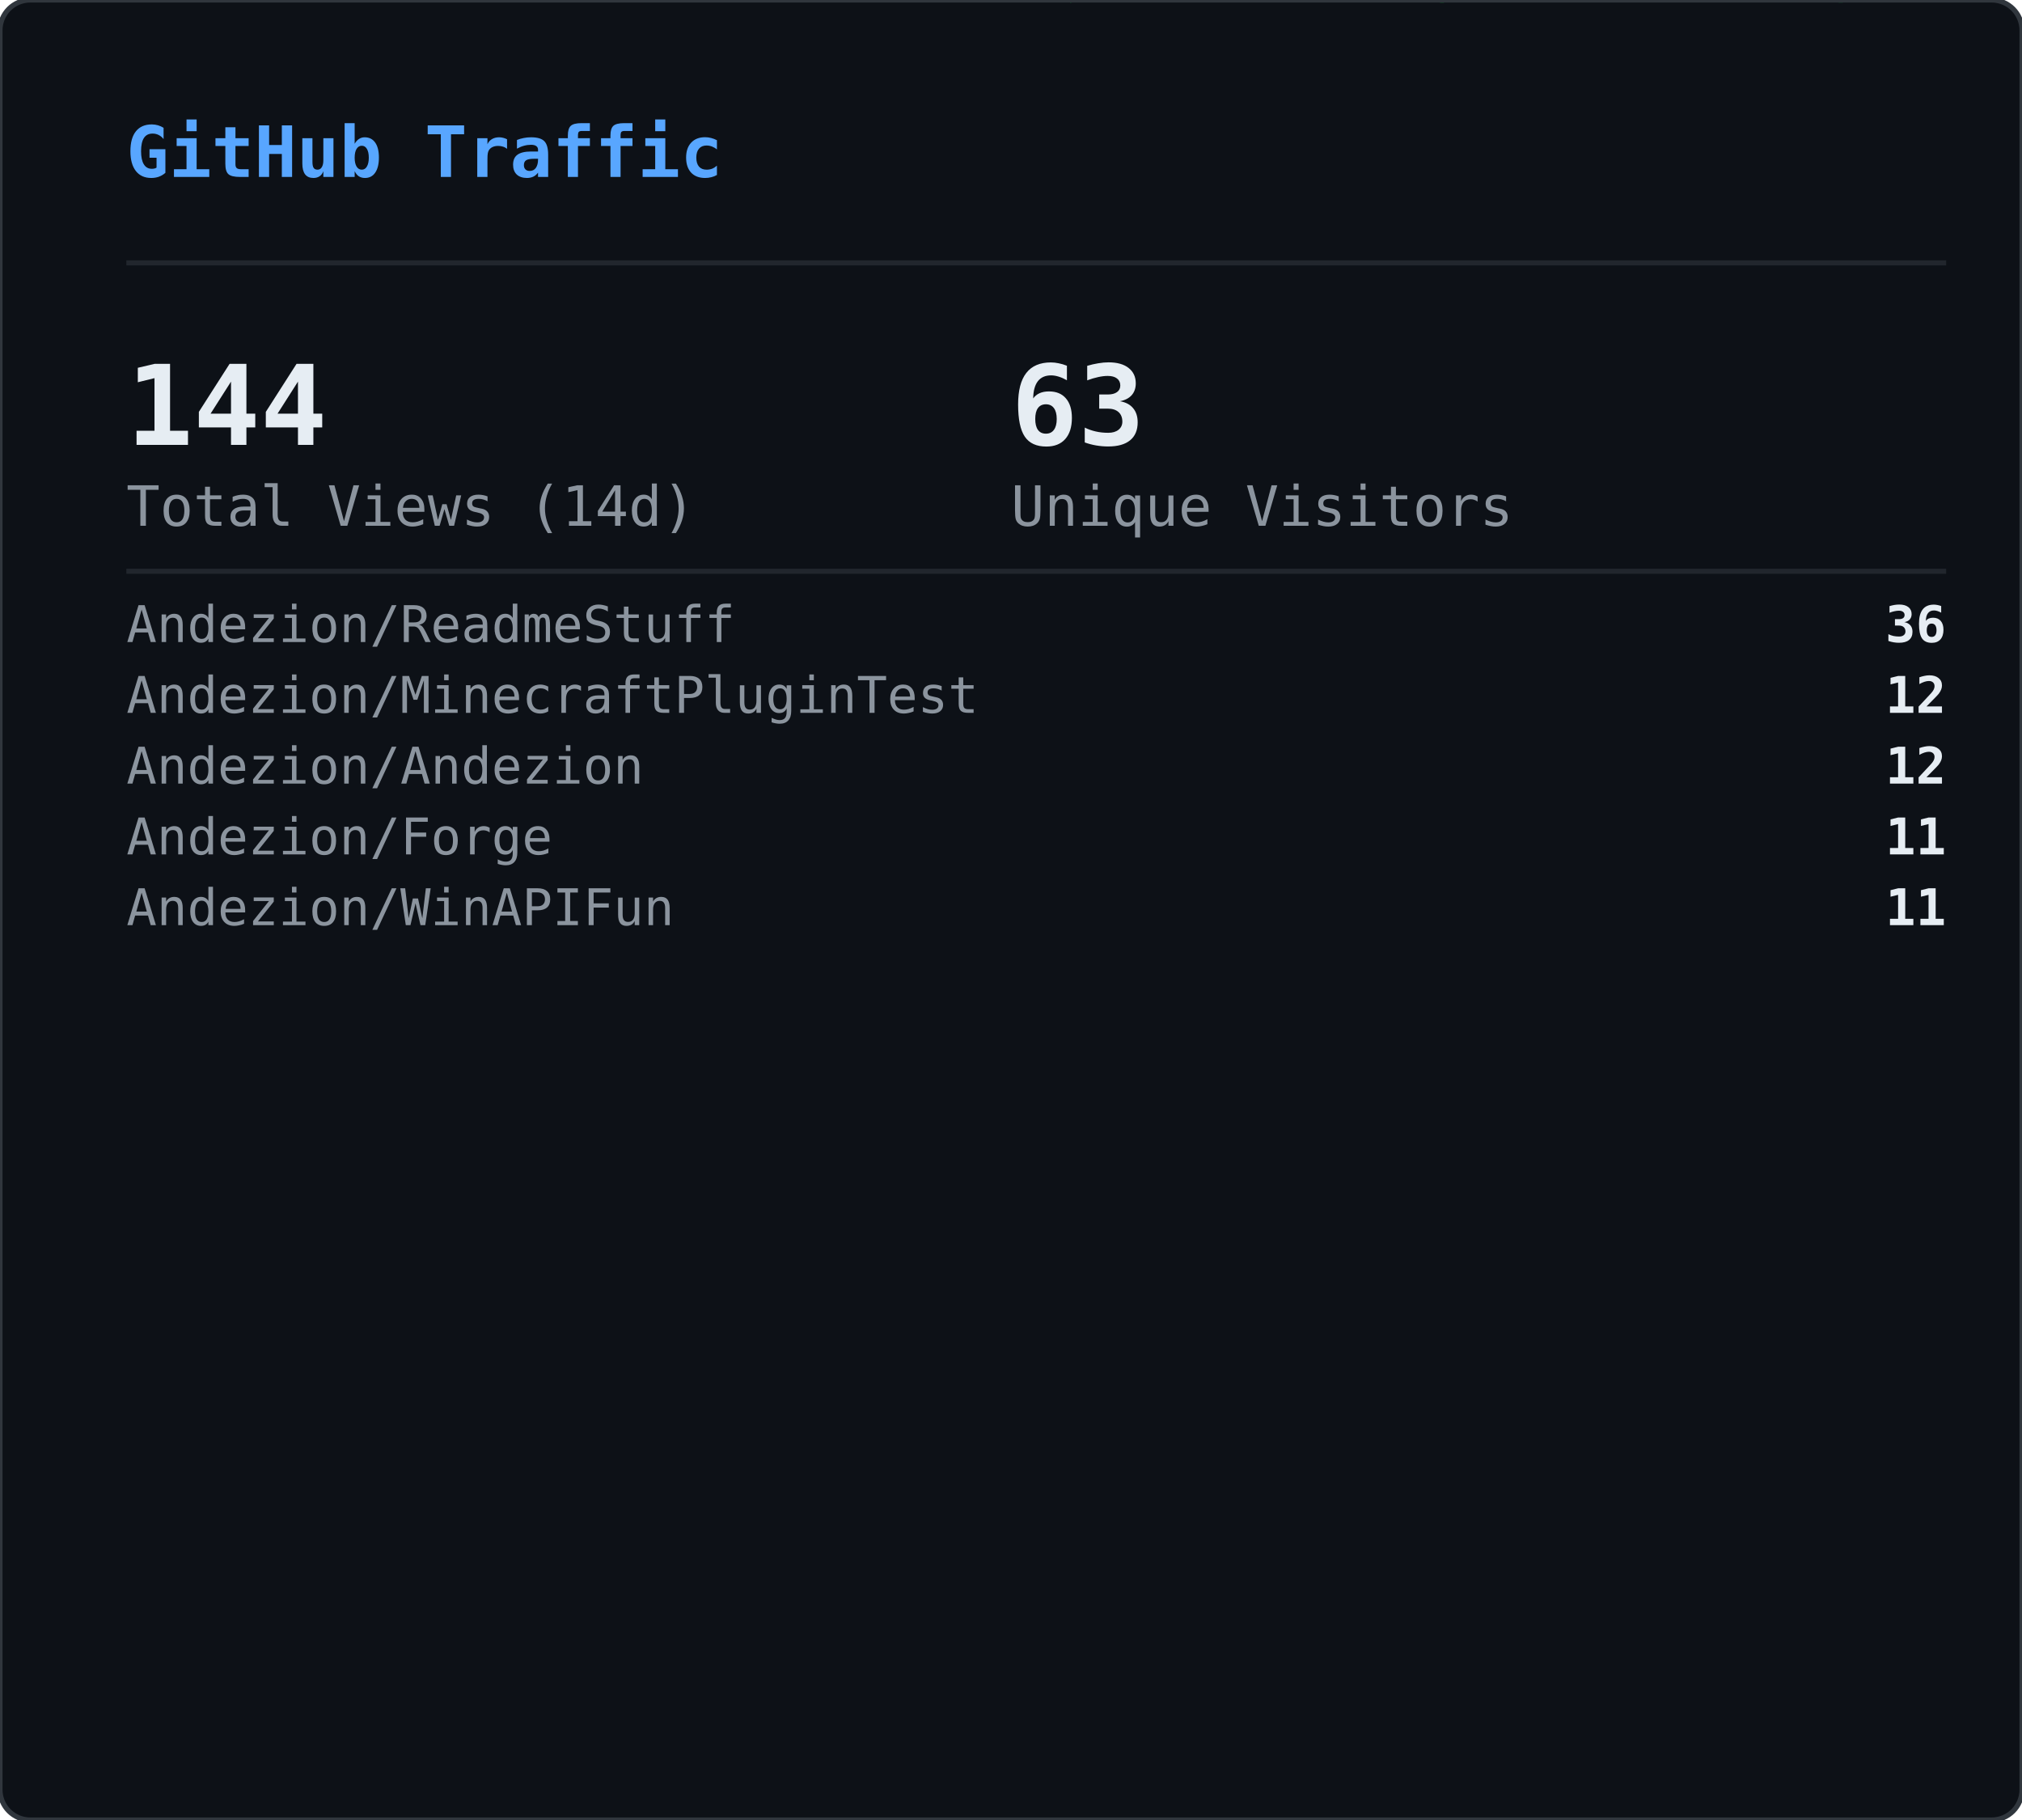
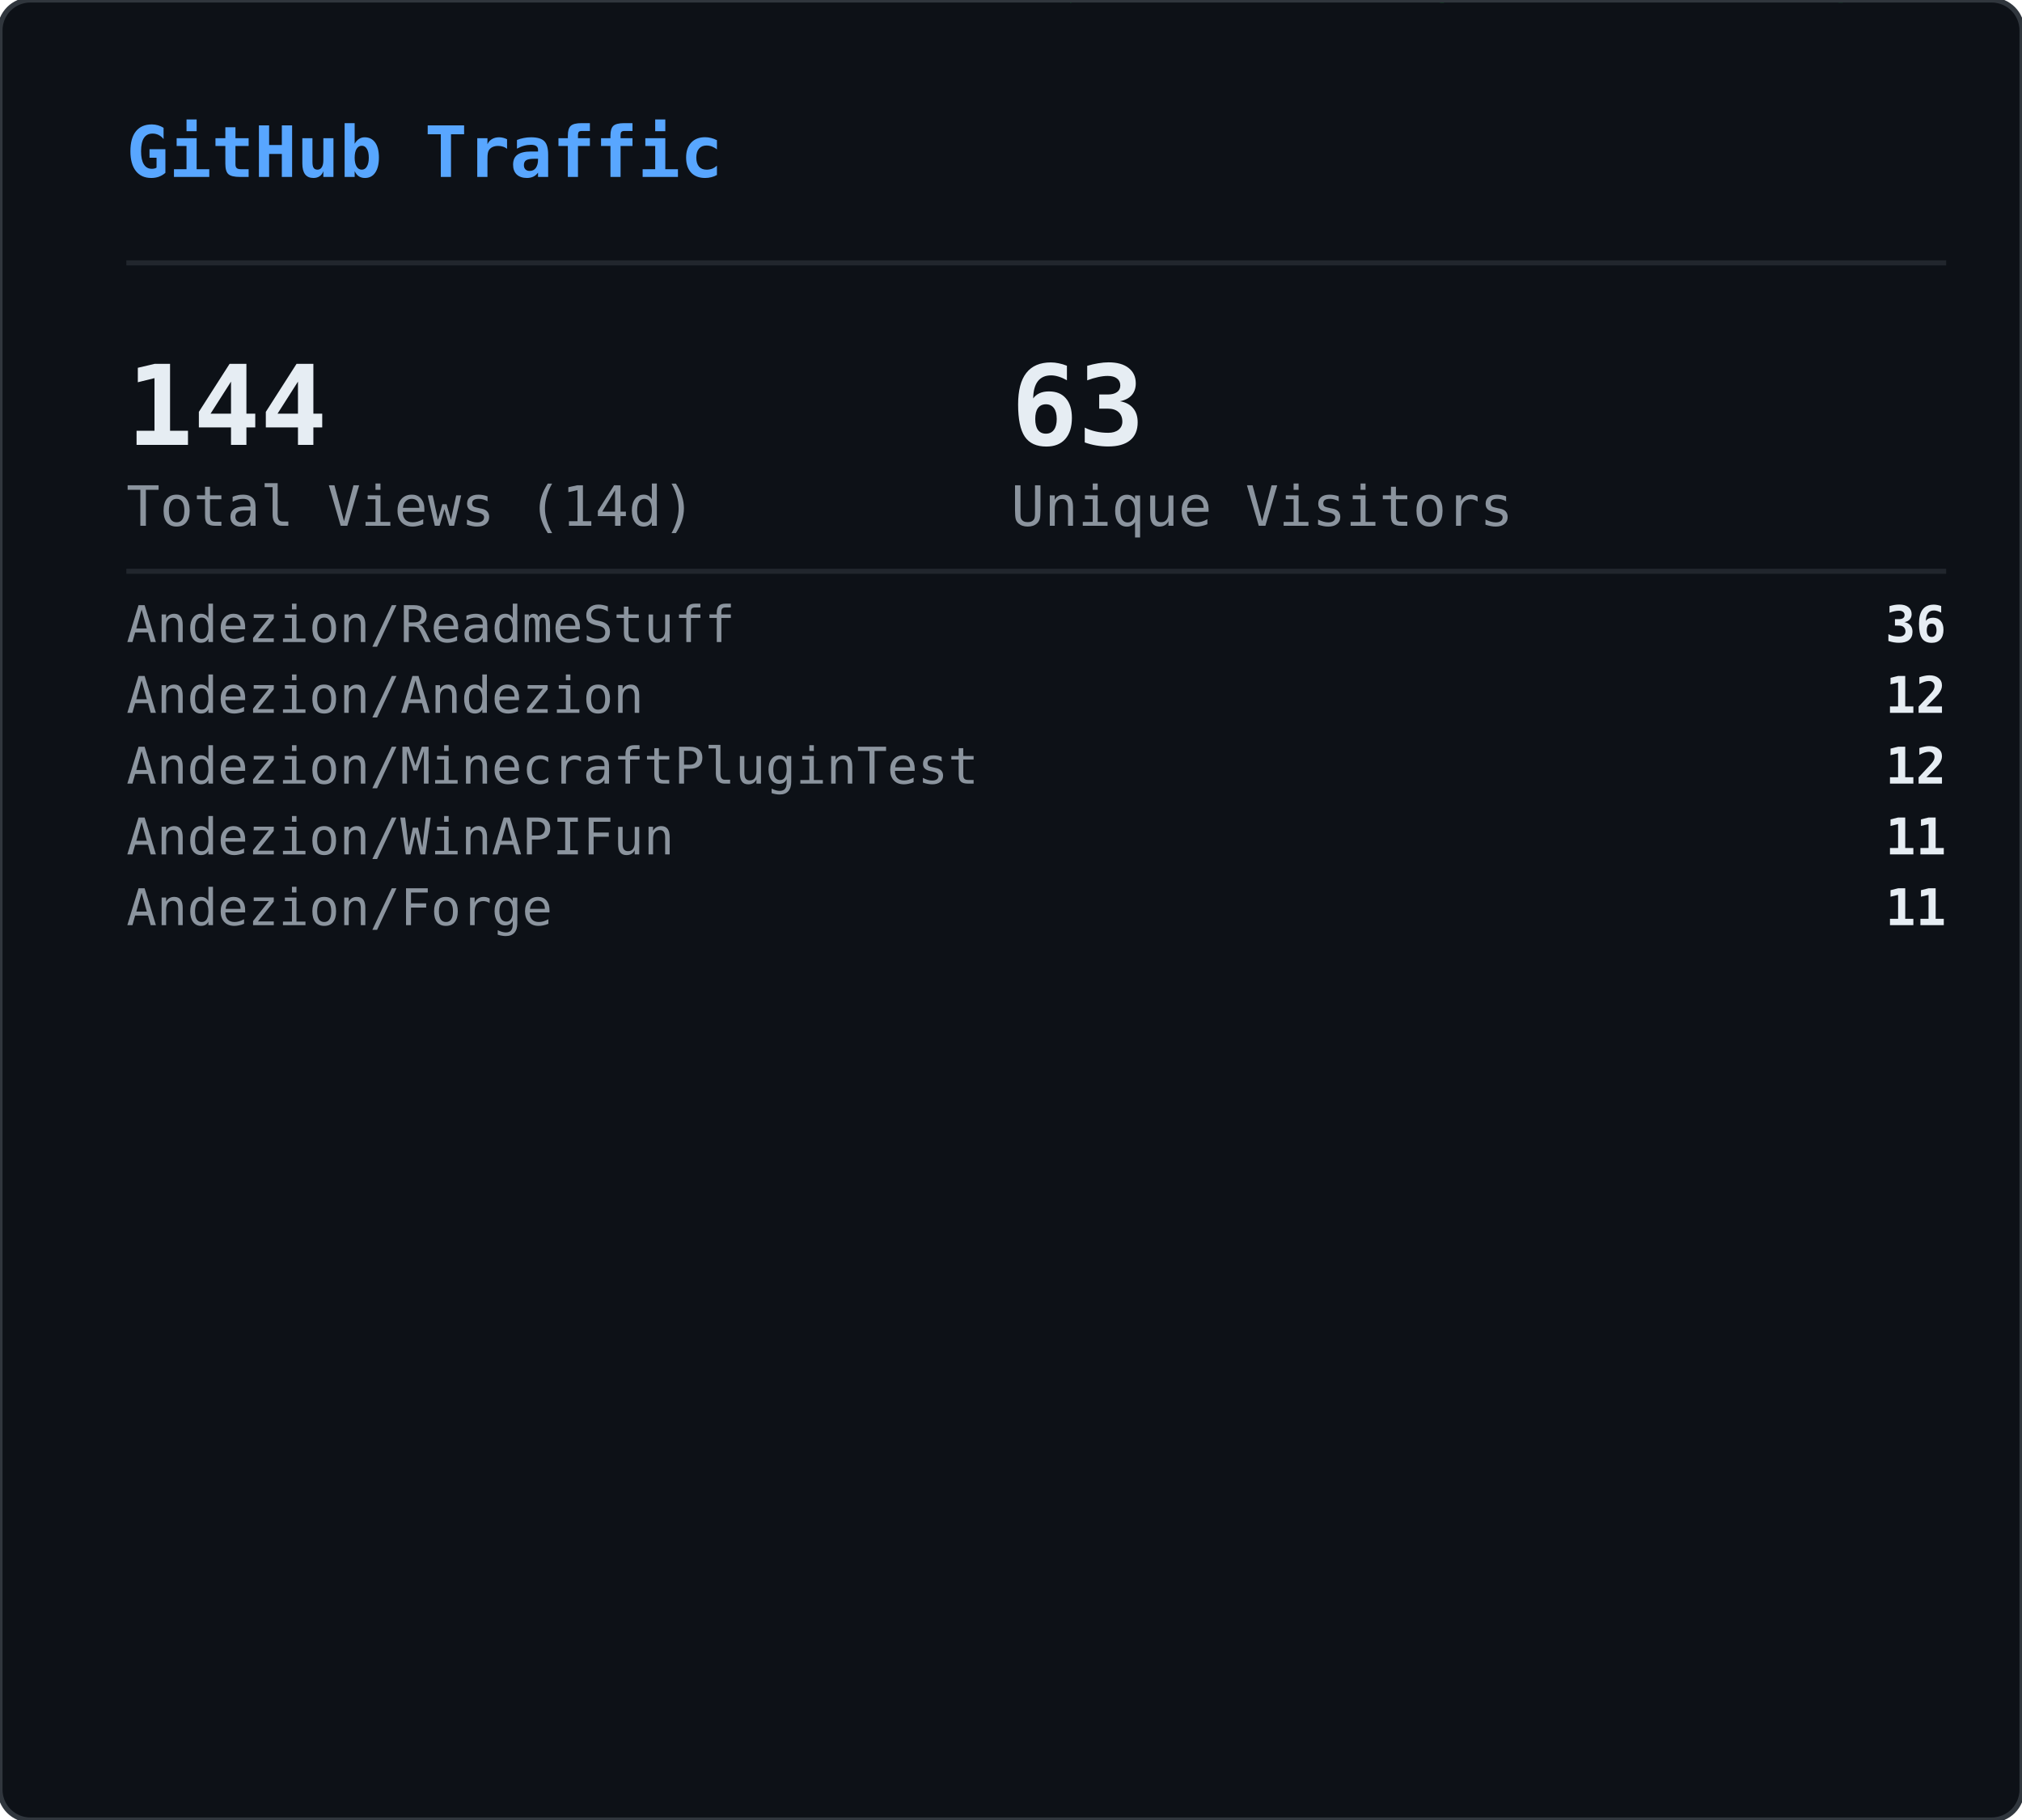
<svg xmlns="http://www.w3.org/2000/svg" width="400" height="360" viewBox="0 0 400 360">
  <defs>
    <clipPath id="gvs-clip">
      <rect width="400" height="360" rx="6" />
    </clipPath>
  </defs>
  <rect width="400" height="360" rx="6" fill="#0d1117" />
  <g clip-path="url(#gvs-clip)">
    <g opacity="0.22">
      <style>@keyframes gvs0{from{transform:translateY(-88px)}to{transform:translateY(374px)}}@keyframes gvs1{from{transform:translateY(-46px)}to{transform:translateY(374px)}}@keyframes gvs2{from{transform:translateY(-46px)}to{transform:translateY(374px)}}@keyframes gvs3{from{transform:translateY(-46px)}to{transform:translateY(374px)}}@keyframes gvs4{from{transform:translateY(-46px)}to{transform:translateY(374px)}}@keyframes gvs5{from{transform:translateY(-46px)}to{transform:translateY(374px)}}@keyframes gvs6{from{transform:translateY(-46px)}to{transform:translateY(374px)}}@keyframes gvs7{from{transform:translateY(-46px)}to{transform:translateY(374px)}}@keyframes gvs8{from{transform:translateY(-46px)}to{transform:translateY(374px)}}@keyframes gvs9{from{transform:translateY(-46px)}to{transform:translateY(374px)}}@keyframes gvs10{from{transform:translateY(-46px)}to{transform:translateY(374px)}}@keyframes gvs11{from{transform:translateY(-46px)}to{transform:translateY(374px)}}@keyframes gvs12{from{transform:translateY(-46px)}to{transform:translateY(374px)}}@keyframes gvs13{from{transform:translateY(-46px)}to{transform:translateY(374px)}}@keyframes gvs14{from{transform:translateY(-46px)}to{transform:translateY(374px)}}@keyframes gvs15{from{transform:translateY(-46px)}to{transform:translateY(374px)}}@keyframes gvs16{from{transform:translateY(-46px)}to{transform:translateY(374px)}}@keyframes gvs17{from{transform:translateY(-46px)}to{transform:translateY(374px)}}@keyframes gvs18{from{transform:translateY(-46px)}to{transform:translateY(374px)}}@keyframes gvs19{from{transform:translateY(-46px)}to{transform:translateY(374px)}}@keyframes gvs20{from{transform:translateY(-46px)}to{transform:translateY(374px)}}@keyframes gvs21{from{transform:translateY(-46px)}to{transform:translateY(374px)}}@keyframes gvs22{from{transform:translateY(-46px)}to{transform:translateY(374px)}}@keyframes gvs23{from{transform:translateY(-46px)}to{transform:translateY(374px)}}@keyframes gvs24{from{transform:translateY(-46px)}to{transform:translateY(374px)}}@keyframes gvs25{from{transform:translateY(-46px)}to{transform:translateY(374px)}}@keyframes gvs26{from{transform:translateY(-46px)}to{transform:translateY(374px)}}@keyframes gvs27{from{transform:translateY(-46px)}to{transform:translateY(374px)}}@keyframes gvs28{from{transform:translateY(-46px)}to{transform:translateY(374px)}}@keyframes gvs29{from{transform:translateY(-46px)}to{transform:translateY(374px)}}</style>
      <g style="animation:gvs0 1.67s linear infinite;animation-delay:-0.05s">
        <text x="296" y="0" font-family="monospace" font-size="12" fill="#00ff41">0</text>
        <text x="296" y="-14" font-family="monospace" font-size="12" fill="#00ff41" opacity="0.86">ﾂ</text>
        <text x="296" y="-28" font-family="monospace" font-size="12" fill="#00ff41" opacity="0.71">ｯ</text>
        <text x="296" y="-42" font-family="monospace" font-size="12" fill="#00ff41" opacity="0.57">ﾊ</text>
        <text x="296" y="-56" font-family="monospace" font-size="12" fill="#00ff41" opacity="0.43">ﾃ</text>
        <text x="296" y="-70" font-family="monospace" font-size="12" fill="#00ff41" opacity="0.29">ﾕ</text>
        <text x="296" y="-84" font-family="monospace" font-size="12" fill="#00ff41" opacity="0.14">ﾂ</text>
      </g>
      <g style="animation:gvs1 2.72s linear infinite;animation-delay:-1.68s">
        <text x="265" y="0" font-family="monospace" font-size="12" fill="#00ff41">ﾗ</text>
        <text x="265" y="-14" font-family="monospace" font-size="12" fill="#00ff41" opacity="0.75">ﾁ</text>
        <text x="265" y="-28" font-family="monospace" font-size="12" fill="#00ff41" opacity="0.50">ﾂ</text>
        <text x="265" y="-42" font-family="monospace" font-size="12" fill="#00ff41" opacity="0.25">ｳ</text>
      </g>
      <g style="animation:gvs2 3.03s linear infinite;animation-delay:-1.66s">
        <text x="209" y="0" font-family="monospace" font-size="12" fill="#00ff41">ｬ</text>
        <text x="209" y="-14" font-family="monospace" font-size="12" fill="#00ff41" opacity="0.75">ﾘ</text>
        <text x="209" y="-28" font-family="monospace" font-size="12" fill="#00ff41" opacity="0.50">1</text>
        <text x="209" y="-42" font-family="monospace" font-size="12" fill="#00ff41" opacity="0.25">ｬ</text>
      </g>
      <g style="animation:gvs3 2.69s linear infinite;animation-delay:-1.87s">
        <text x="281" y="0" font-family="monospace" font-size="12" fill="#00ff41">ｮ</text>
        <text x="281" y="-14" font-family="monospace" font-size="12" fill="#00ff41" opacity="0.75">ｴ</text>
        <text x="281" y="-28" font-family="monospace" font-size="12" fill="#00ff41" opacity="0.50">0</text>
        <text x="281" y="-42" font-family="monospace" font-size="12" fill="#00ff41" opacity="0.25">1</text>
      </g>
      <g style="animation:gvs4 2.88s linear infinite;animation-delay:-1.34s">
        <text x="353" y="0" font-family="monospace" font-size="12" fill="#00ff41">ｽ</text>
        <text x="353" y="-14" font-family="monospace" font-size="12" fill="#00ff41" opacity="0.75">4</text>
        <text x="353" y="-28" font-family="monospace" font-size="12" fill="#00ff41" opacity="0.50">ﾔ</text>
        <text x="353" y="-42" font-family="monospace" font-size="12" fill="#00ff41" opacity="0.25">5</text>
      </g>
      <g style="animation:gvs5 3.05s linear infinite;animation-delay:-2.98s">
        <text x="169" y="0" font-family="monospace" font-size="12" fill="#00ff41">ﾏ</text>
        <text x="169" y="-14" font-family="monospace" font-size="12" fill="#00ff41" opacity="0.75">ｮ</text>
        <text x="169" y="-28" font-family="monospace" font-size="12" fill="#00ff41" opacity="0.50">ｧ</text>
        <text x="169" y="-42" font-family="monospace" font-size="12" fill="#00ff41" opacity="0.25">ｩ</text>
      </g>
      <g style="animation:gvs6 3.03s linear infinite;animation-delay:-1.35s">
        <text x="113" y="0" font-family="monospace" font-size="12" fill="#00ff41">4</text>
        <text x="113" y="-14" font-family="monospace" font-size="12" fill="#00ff41" opacity="0.75">ﾈ</text>
        <text x="113" y="-28" font-family="monospace" font-size="12" fill="#00ff41" opacity="0.50">ｼ</text>
        <text x="113" y="-42" font-family="monospace" font-size="12" fill="#00ff41" opacity="0.25">ﾖ</text>
      </g>
      <g style="animation:gvs7 2.40s linear infinite;animation-delay:-0.96s">
        <text x="313" y="0" font-family="monospace" font-size="12" fill="#00ff41">ﾐ</text>
        <text x="313" y="-14" font-family="monospace" font-size="12" fill="#00ff41" opacity="0.75">0</text>
        <text x="313" y="-28" font-family="monospace" font-size="12" fill="#00ff41" opacity="0.50">ﾁ</text>
        <text x="313" y="-42" font-family="monospace" font-size="12" fill="#00ff41" opacity="0.25">ﾊ</text>
      </g>
      <g style="animation:gvs8 2.71s linear infinite;animation-delay:-1.26s">
        <text x="129" y="0" font-family="monospace" font-size="12" fill="#00ff41">ｾ</text>
        <text x="129" y="-14" font-family="monospace" font-size="12" fill="#00ff41" opacity="0.75">ｿ</text>
        <text x="129" y="-28" font-family="monospace" font-size="12" fill="#00ff41" opacity="0.50">ｧ</text>
        <text x="129" y="-42" font-family="monospace" font-size="12" fill="#00ff41" opacity="0.25">ﾐ</text>
      </g>
      <g style="animation:gvs9 3.12s linear infinite;animation-delay:-1.28s">
        <text x="201" y="0" font-family="monospace" font-size="12" fill="#00ff41">ｫ</text>
        <text x="201" y="-14" font-family="monospace" font-size="12" fill="#00ff41" opacity="0.75">ﾕ</text>
        <text x="201" y="-28" font-family="monospace" font-size="12" fill="#00ff41" opacity="0.50">ﾛ</text>
        <text x="201" y="-42" font-family="monospace" font-size="12" fill="#00ff41" opacity="0.25">ﾀ</text>
      </g>
      <g style="animation:gvs10 2.42s linear infinite;animation-delay:-0.51s">
        <text x="273" y="0" font-family="monospace" font-size="12" fill="#00ff41">ｭ</text>
        <text x="273" y="-14" font-family="monospace" font-size="12" fill="#00ff41" opacity="0.75">ﾏ</text>
        <text x="273" y="-28" font-family="monospace" font-size="12" fill="#00ff41" opacity="0.50">1</text>
        <text x="273" y="-42" font-family="monospace" font-size="12" fill="#00ff41" opacity="0.25">7</text>
      </g>
      <g style="animation:gvs11 1.93s linear infinite;animation-delay:-1.90s">
        <text x="89" y="0" font-family="monospace" font-size="12" fill="#00ff41">ｶ</text>
        <text x="89" y="-14" font-family="monospace" font-size="12" fill="#00ff41" opacity="0.75">ﾛ</text>
        <text x="89" y="-28" font-family="monospace" font-size="12" fill="#00ff41" opacity="0.50">ﾉ</text>
        <text x="89" y="-42" font-family="monospace" font-size="12" fill="#00ff41" opacity="0.25">ﾎ</text>
      </g>
      <g style="animation:gvs12 2.03s linear infinite;animation-delay:-0.87s">
        <text x="33" y="0" font-family="monospace" font-size="12" fill="#00ff41">3</text>
        <text x="33" y="-14" font-family="monospace" font-size="12" fill="#00ff41" opacity="0.75">ｵ</text>
        <text x="33" y="-28" font-family="monospace" font-size="12" fill="#00ff41" opacity="0.50">ﾑ</text>
        <text x="33" y="-42" font-family="monospace" font-size="12" fill="#00ff41" opacity="0.25">0</text>
      </g>
      <g style="animation:gvs13 1.99s linear infinite;animation-delay:-0.99s">
        <text x="361" y="0" font-family="monospace" font-size="12" fill="#00ff41">ｵ</text>
        <text x="361" y="-14" font-family="monospace" font-size="12" fill="#00ff41" opacity="0.75">1</text>
        <text x="361" y="-28" font-family="monospace" font-size="12" fill="#00ff41" opacity="0.50">ﾄ</text>
        <text x="361" y="-42" font-family="monospace" font-size="12" fill="#00ff41" opacity="0.25">ﾄ</text>
      </g>
      <g style="animation:gvs14 1.69s linear infinite;animation-delay:-1.24s">
        <text x="177" y="0" font-family="monospace" font-size="12" fill="#00ff41">ﾒ</text>
        <text x="177" y="-14" font-family="monospace" font-size="12" fill="#00ff41" opacity="0.75">ﾓ</text>
        <text x="177" y="-28" font-family="monospace" font-size="12" fill="#00ff41" opacity="0.50">ﾝ</text>
        <text x="177" y="-42" font-family="monospace" font-size="12" fill="#00ff41" opacity="0.25">ﾔ</text>
      </g>
      <g style="animation:gvs15 3.00s linear infinite;animation-delay:-1.14s">
        <text x="249" y="0" font-family="monospace" font-size="12" fill="#00ff41">7</text>
        <text x="249" y="-14" font-family="monospace" font-size="12" fill="#00ff41" opacity="0.75">ｿ</text>
        <text x="249" y="-28" font-family="monospace" font-size="12" fill="#00ff41" opacity="0.50">8</text>
        <text x="249" y="-42" font-family="monospace" font-size="12" fill="#00ff41" opacity="0.25">ﾜ</text>
      </g>
      <g style="animation:gvs16 3.08s linear infinite;animation-delay:-0.54s">
        <text x="321" y="0" font-family="monospace" font-size="12" fill="#00ff41">3</text>
        <text x="321" y="-14" font-family="monospace" font-size="12" fill="#00ff41" opacity="0.75">ｹ</text>
        <text x="321" y="-28" font-family="monospace" font-size="12" fill="#00ff41" opacity="0.50">ﾑ</text>
        <text x="321" y="-42" font-family="monospace" font-size="12" fill="#00ff41" opacity="0.25">ｱ</text>
      </g>
      <g style="animation:gvs17 2.12s linear infinite;animation-delay:-2.03s">
        <text x="265" y="0" font-family="monospace" font-size="12" fill="#00ff41">ｹ</text>
        <text x="265" y="-14" font-family="monospace" font-size="12" fill="#00ff41" opacity="0.75">2</text>
        <text x="265" y="-28" font-family="monospace" font-size="12" fill="#00ff41" opacity="0.50">ｬ</text>
        <text x="265" y="-42" font-family="monospace" font-size="12" fill="#00ff41" opacity="0.25">ﾉ</text>
      </g>
      <g style="animation:gvs18 1.96s linear infinite;animation-delay:-0.15s">
        <text x="81" y="0" font-family="monospace" font-size="12" fill="#00ff41">ﾋ</text>
        <text x="81" y="-14" font-family="monospace" font-size="12" fill="#00ff41" opacity="0.75">ｼ</text>
        <text x="81" y="-28" font-family="monospace" font-size="12" fill="#00ff41" opacity="0.50">ﾀ</text>
        <text x="81" y="-42" font-family="monospace" font-size="12" fill="#00ff41" opacity="0.25">ﾀ</text>
      </g>
      <g style="animation:gvs19 2.67s linear infinite;animation-delay:-1.19s">
        <text x="25" y="0" font-family="monospace" font-size="12" fill="#00ff41">9</text>
        <text x="25" y="-14" font-family="monospace" font-size="12" fill="#00ff41" opacity="0.75">ﾈ</text>
        <text x="25" y="-28" font-family="monospace" font-size="12" fill="#00ff41" opacity="0.50">ﾃ</text>
        <text x="25" y="-42" font-family="monospace" font-size="12" fill="#00ff41" opacity="0.25">ﾆ</text>
      </g>
      <g style="animation:gvs20 1.99s linear infinite;animation-delay:-1.62s">
        <text x="225" y="0" font-family="monospace" font-size="12" fill="#00ff41">6</text>
        <text x="225" y="-14" font-family="monospace" font-size="12" fill="#00ff41" opacity="0.75">ﾁ</text>
        <text x="225" y="-28" font-family="monospace" font-size="12" fill="#00ff41" opacity="0.50">ﾉ</text>
        <text x="225" y="-42" font-family="monospace" font-size="12" fill="#00ff41" opacity="0.25">ﾐ</text>
      </g>
      <g style="animation:gvs21 3.11s linear infinite;animation-delay:-0.23s">
        <text x="169" y="0" font-family="monospace" font-size="12" fill="#00ff41">ﾎ</text>
        <text x="169" y="-14" font-family="monospace" font-size="12" fill="#00ff41" opacity="0.75">ﾖ</text>
        <text x="169" y="-28" font-family="monospace" font-size="12" fill="#00ff41" opacity="0.50">ｦ</text>
        <text x="169" y="-42" font-family="monospace" font-size="12" fill="#00ff41" opacity="0.25">8</text>
      </g>
      <g style="animation:gvs22 2.01s linear infinite;animation-delay:-1.99s">
        <text x="369" y="0" font-family="monospace" font-size="12" fill="#00ff41">ﾂ</text>
        <text x="369" y="-14" font-family="monospace" font-size="12" fill="#00ff41" opacity="0.75">ｿ</text>
        <text x="369" y="-28" font-family="monospace" font-size="12" fill="#00ff41" opacity="0.50">ﾄ</text>
        <text x="369" y="-42" font-family="monospace" font-size="12" fill="#00ff41" opacity="0.25">ｿ</text>
      </g>
      <g style="animation:gvs23 1.90s linear infinite;animation-delay:-0.11s">
        <text x="185" y="0" font-family="monospace" font-size="12" fill="#00ff41">ﾍ</text>
        <text x="185" y="-14" font-family="monospace" font-size="12" fill="#00ff41" opacity="0.75">ｲ</text>
        <text x="185" y="-28" font-family="monospace" font-size="12" fill="#00ff41" opacity="0.50">ﾔ</text>
        <text x="185" y="-42" font-family="monospace" font-size="12" fill="#00ff41" opacity="0.25">ｱ</text>
      </g>
      <g style="animation:gvs24 2.10s linear infinite;animation-delay:-1.65s">
        <text x="257" y="0" font-family="monospace" font-size="12" fill="#00ff41">ｳ</text>
        <text x="257" y="-14" font-family="monospace" font-size="12" fill="#00ff41" opacity="0.75">ｶ</text>
        <text x="257" y="-28" font-family="monospace" font-size="12" fill="#00ff41" opacity="0.50">ﾝ</text>
        <text x="257" y="-42" font-family="monospace" font-size="12" fill="#00ff41" opacity="0.25">7</text>
      </g>
      <g style="animation:gvs25 1.60s linear infinite;animation-delay:-1.24s">
        <text x="329" y="0" font-family="monospace" font-size="12" fill="#00ff41">ｧ</text>
        <text x="329" y="-14" font-family="monospace" font-size="12" fill="#00ff41" opacity="0.75">0</text>
        <text x="329" y="-28" font-family="monospace" font-size="12" fill="#00ff41" opacity="0.50">ｩ</text>
        <text x="329" y="-42" font-family="monospace" font-size="12" fill="#00ff41" opacity="0.25">6</text>
      </g>
      <g style="animation:gvs26 1.99s linear infinite;animation-delay:-1.57s">
        <text x="145" y="0" font-family="monospace" font-size="12" fill="#00ff41">ﾁ</text>
        <text x="145" y="-14" font-family="monospace" font-size="12" fill="#00ff41" opacity="0.75">0</text>
        <text x="145" y="-28" font-family="monospace" font-size="12" fill="#00ff41" opacity="0.50">ﾂ</text>
        <text x="145" y="-42" font-family="monospace" font-size="12" fill="#00ff41" opacity="0.25">6</text>
      </g>
      <g style="animation:gvs27 2.09s linear infinite;animation-delay:-1.30s">
        <text x="89" y="0" font-family="monospace" font-size="12" fill="#00ff41">ﾉ</text>
        <text x="89" y="-14" font-family="monospace" font-size="12" fill="#00ff41" opacity="0.75">1</text>
        <text x="89" y="-28" font-family="monospace" font-size="12" fill="#00ff41" opacity="0.50">5</text>
        <text x="89" y="-42" font-family="monospace" font-size="12" fill="#00ff41" opacity="0.25">ﾔ</text>
      </g>
      <g style="animation:gvs28 1.71s linear infinite;animation-delay:-0.96s">
        <text x="33" y="0" font-family="monospace" font-size="12" fill="#00ff41">ｱ</text>
        <text x="33" y="-14" font-family="monospace" font-size="12" fill="#00ff41" opacity="0.75">7</text>
        <text x="33" y="-28" font-family="monospace" font-size="12" fill="#00ff41" opacity="0.50">ﾝ</text>
        <text x="33" y="-42" font-family="monospace" font-size="12" fill="#00ff41" opacity="0.25">ｫ</text>
      </g>
      <g style="animation:gvs29 2.08s linear infinite;animation-delay:-1.95s">
        <text x="361" y="0" font-family="monospace" font-size="12" fill="#00ff41">ﾈ</text>
        <text x="361" y="-14" font-family="monospace" font-size="12" fill="#00ff41" opacity="0.75">3</text>
        <text x="361" y="-28" font-family="monospace" font-size="12" fill="#00ff41" opacity="0.50">5</text>
        <text x="361" y="-42" font-family="monospace" font-size="12" fill="#00ff41" opacity="0.25">ﾐ</text>
      </g>
    </g>
  </g>
  <rect width="400" height="360" rx="6" fill="none" stroke="#30363d" stroke-width="1" />
  <text x="25" y="35" font-family="monospace" font-size="14" font-weight="600" fill="#58a6ff">GitHub Traffic</text>
  <line x1="25" y1="52" x2="385" y2="52" stroke="#21262d" stroke-width="1" />
  <text x="25" y="88" font-family="monospace" font-size="22" font-weight="700" fill="#e6edf3">144</text>
  <text x="25" y="104" font-family="monospace" font-size="11" fill="#8b949e">Total Views (14d)</text>
  <text x="200" y="88" font-family="monospace" font-size="22" font-weight="700" fill="#e6edf3">63</text>
  <text x="200" y="104" font-family="monospace" font-size="11" fill="#8b949e">Unique Visitors</text>
  <line x1="25" y1="113" x2="385" y2="113" stroke="#21262d" stroke-width="1" />
  <text x="25" y="127" font-family="monospace" font-size="10" fill="#8b949e">Andezion/ReadmeStuff</text>
  <text x="385" y="127" font-family="monospace" font-size="10" font-weight="600" fill="#e6edf3" text-anchor="end">36</text>
-   <text x="25" y="141" font-family="monospace" font-size="10" fill="#8b949e">Andezion/MinecraftPluginTest</text>
+   <text x="25" y="141" font-family="monospace" font-size="10" fill="#8b949e">Andezion/Andezion</text>
  <text x="385" y="141" font-family="monospace" font-size="10" font-weight="600" fill="#e6edf3" text-anchor="end">12</text>
-   <text x="25" y="155" font-family="monospace" font-size="10" fill="#8b949e">Andezion/Andezion</text>
+   <text x="25" y="155" font-family="monospace" font-size="10" fill="#8b949e">Andezion/MinecraftPluginTest</text>
  <text x="385" y="155" font-family="monospace" font-size="10" font-weight="600" fill="#e6edf3" text-anchor="end">12</text>
-   <text x="25" y="169" font-family="monospace" font-size="10" fill="#8b949e">Andezion/Forge</text>
+   <text x="25" y="169" font-family="monospace" font-size="10" fill="#8b949e">Andezion/WinAPIFun</text>
  <text x="385" y="169" font-family="monospace" font-size="10" font-weight="600" fill="#e6edf3" text-anchor="end">11</text>
-   <text x="25" y="183" font-family="monospace" font-size="10" fill="#8b949e">Andezion/WinAPIFun</text>
+   <text x="25" y="183" font-family="monospace" font-size="10" fill="#8b949e">Andezion/Forge</text>
  <text x="385" y="183" font-family="monospace" font-size="10" font-weight="600" fill="#e6edf3" text-anchor="end">11</text>
</svg>
